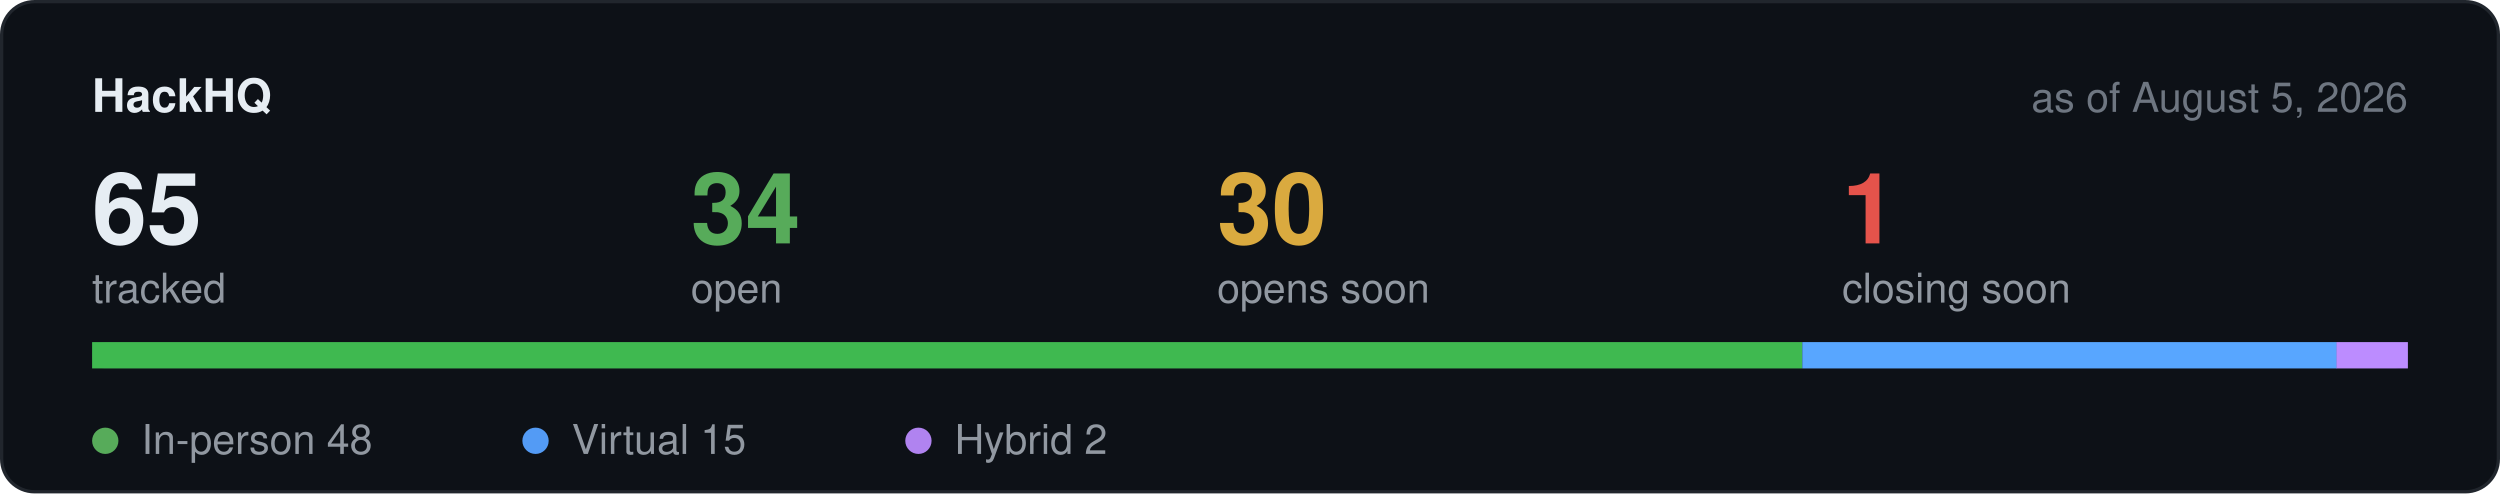
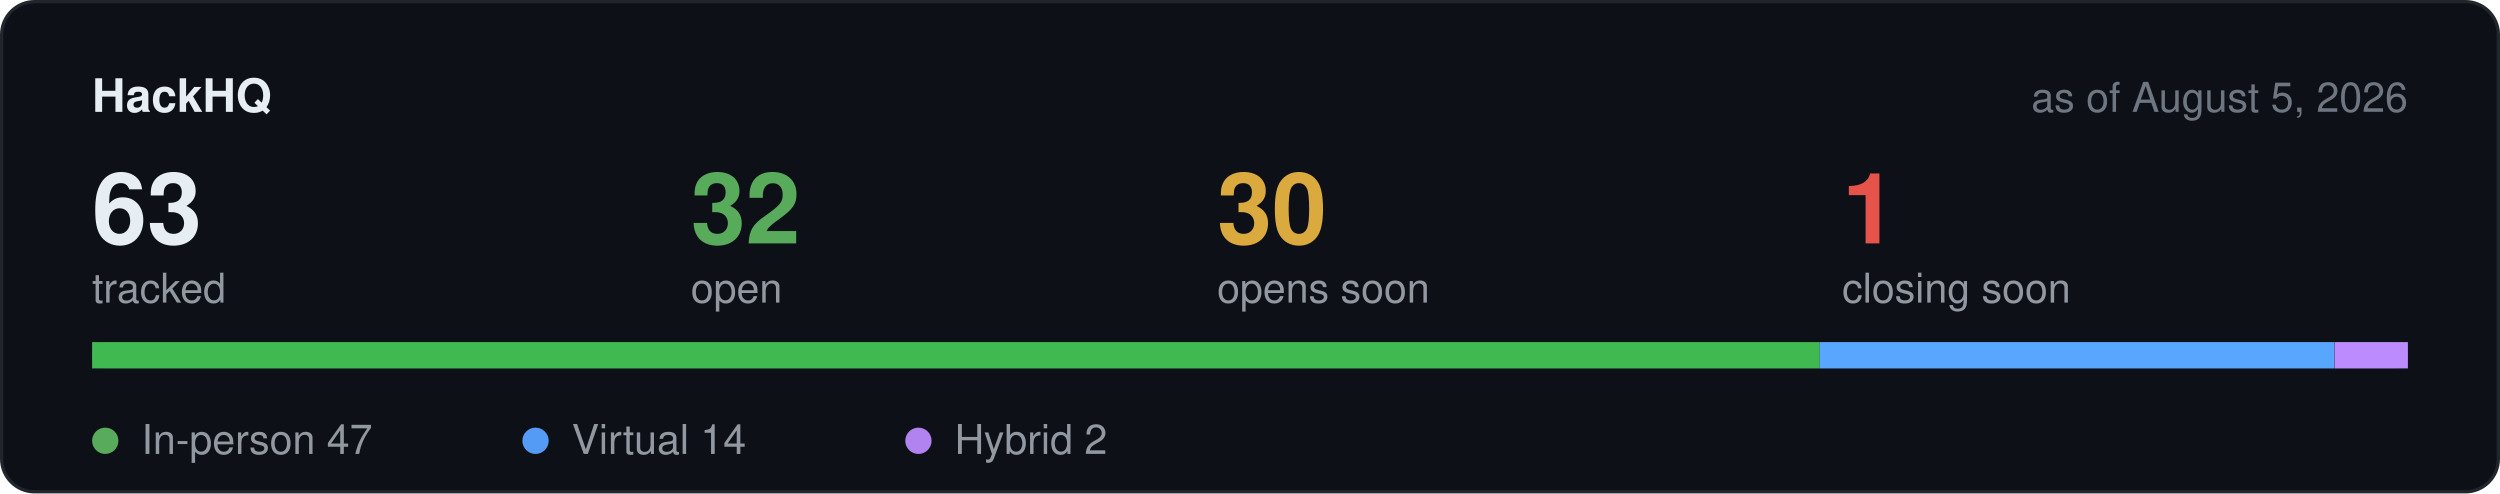
<svg xmlns="http://www.w3.org/2000/svg" width="760" height="150" viewBox="0 0 760 150" role="img" aria-label="Hackathon stats">
  <rect x="0.5" y="0.5" width="759" height="149" rx="10" fill="#0d1117" stroke="#21262d" />
  <text x="28" y="34" font-family="-apple-system,BlinkMacSystemFont,Segoe UI,Helvetica,Arial,sans-serif" font-size="14" font-weight="600" fill="#e6edf3">HackHQ</text>
  <text x="732" y="34" text-anchor="end" font-family="-apple-system,BlinkMacSystemFont,Segoe UI,Helvetica,Arial,sans-serif" font-size="12.5" fill="#6e7681">as of August 5, 2026</text>
-   <text x="28" y="74" font-family="-apple-system,BlinkMacSystemFont,Segoe UI,Helvetica,Arial,sans-serif" font-size="30" font-weight="600" fill="#e6edf3">65</text>
+   <text x="28" y="74" font-family="-apple-system,BlinkMacSystemFont,Segoe UI,Helvetica,Arial,sans-serif" font-size="30" font-weight="600" fill="#e6edf3">63</text>
  <text x="28" y="92" font-family="-apple-system,BlinkMacSystemFont,Segoe UI,Helvetica,Arial,sans-serif" font-size="12.5" fill="#9198a1">tracked</text>
-   <text x="210" y="74" font-family="-apple-system,BlinkMacSystemFont,Segoe UI,Helvetica,Arial,sans-serif" font-size="30" font-weight="600" fill="#57ab5a">34</text>
+   <text x="210" y="74" font-family="-apple-system,BlinkMacSystemFont,Segoe UI,Helvetica,Arial,sans-serif" font-size="30" font-weight="600" fill="#57ab5a">32</text>
  <text x="210" y="92" font-family="-apple-system,BlinkMacSystemFont,Segoe UI,Helvetica,Arial,sans-serif" font-size="12.5" fill="#9198a1">open</text>
  <text x="370" y="74" font-family="-apple-system,BlinkMacSystemFont,Segoe UI,Helvetica,Arial,sans-serif" font-size="30" font-weight="600" fill="#daaa3f">30</text>
  <text x="370" y="92" font-family="-apple-system,BlinkMacSystemFont,Segoe UI,Helvetica,Arial,sans-serif" font-size="12.5" fill="#9198a1">opens soon</text>
  <text x="560" y="74" font-family="-apple-system,BlinkMacSystemFont,Segoe UI,Helvetica,Arial,sans-serif" font-size="30" font-weight="600" fill="#e5534b">1</text>
  <text x="560" y="92" font-family="-apple-system,BlinkMacSystemFont,Segoe UI,Helvetica,Arial,sans-serif" font-size="12.5" fill="#9198a1">closing soon</text>
  <rect x="28" y="104" width="704" height="8" rx="4" fill="#21262d" />
-   <rect x="28.0" y="104" width="519.9" height="8" fill="#3fb950" />
-   <rect x="547.9" y="104" width="162.5" height="8" fill="#58a6ff" />
-   <rect x="710.3" y="104" width="21.7" height="8" fill="#bc8cff" />
+   <rect x="28.0" y="104" width="525.2" height="8" fill="#3fb950" />
+   <rect x="553.2" y="104" width="156.4" height="8" fill="#58a6ff" />
+   <rect x="709.7" y="104" width="22.3" height="8" fill="#bc8cff" />
  <circle cx="32" cy="134" r="4" fill="#57ab5a" />
-   <text x="43" y="138" font-family="-apple-system,BlinkMacSystemFont,Segoe UI,Helvetica,Arial,sans-serif" font-size="12.5" fill="#9198a1">In-person 48</text>
+   <text x="43" y="138" font-family="-apple-system,BlinkMacSystemFont,Segoe UI,Helvetica,Arial,sans-serif" font-size="12.5" fill="#9198a1">In-person 47</text>
  <circle cx="162.8" cy="134" r="4" fill="#539bf5" />
-   <text x="173.8" y="138" font-family="-apple-system,BlinkMacSystemFont,Segoe UI,Helvetica,Arial,sans-serif" font-size="12.5" fill="#9198a1">Virtual 15</text>
+   <text x="173.8" y="138" font-family="-apple-system,BlinkMacSystemFont,Segoe UI,Helvetica,Arial,sans-serif" font-size="12.5" fill="#9198a1">Virtual 14</text>
  <circle cx="279.2" cy="134" r="4" fill="#b083f0" />
  <text x="290.2" y="138" font-family="-apple-system,BlinkMacSystemFont,Segoe UI,Helvetica,Arial,sans-serif" font-size="12.5" fill="#9198a1">Hybrid 2</text>
</svg>
